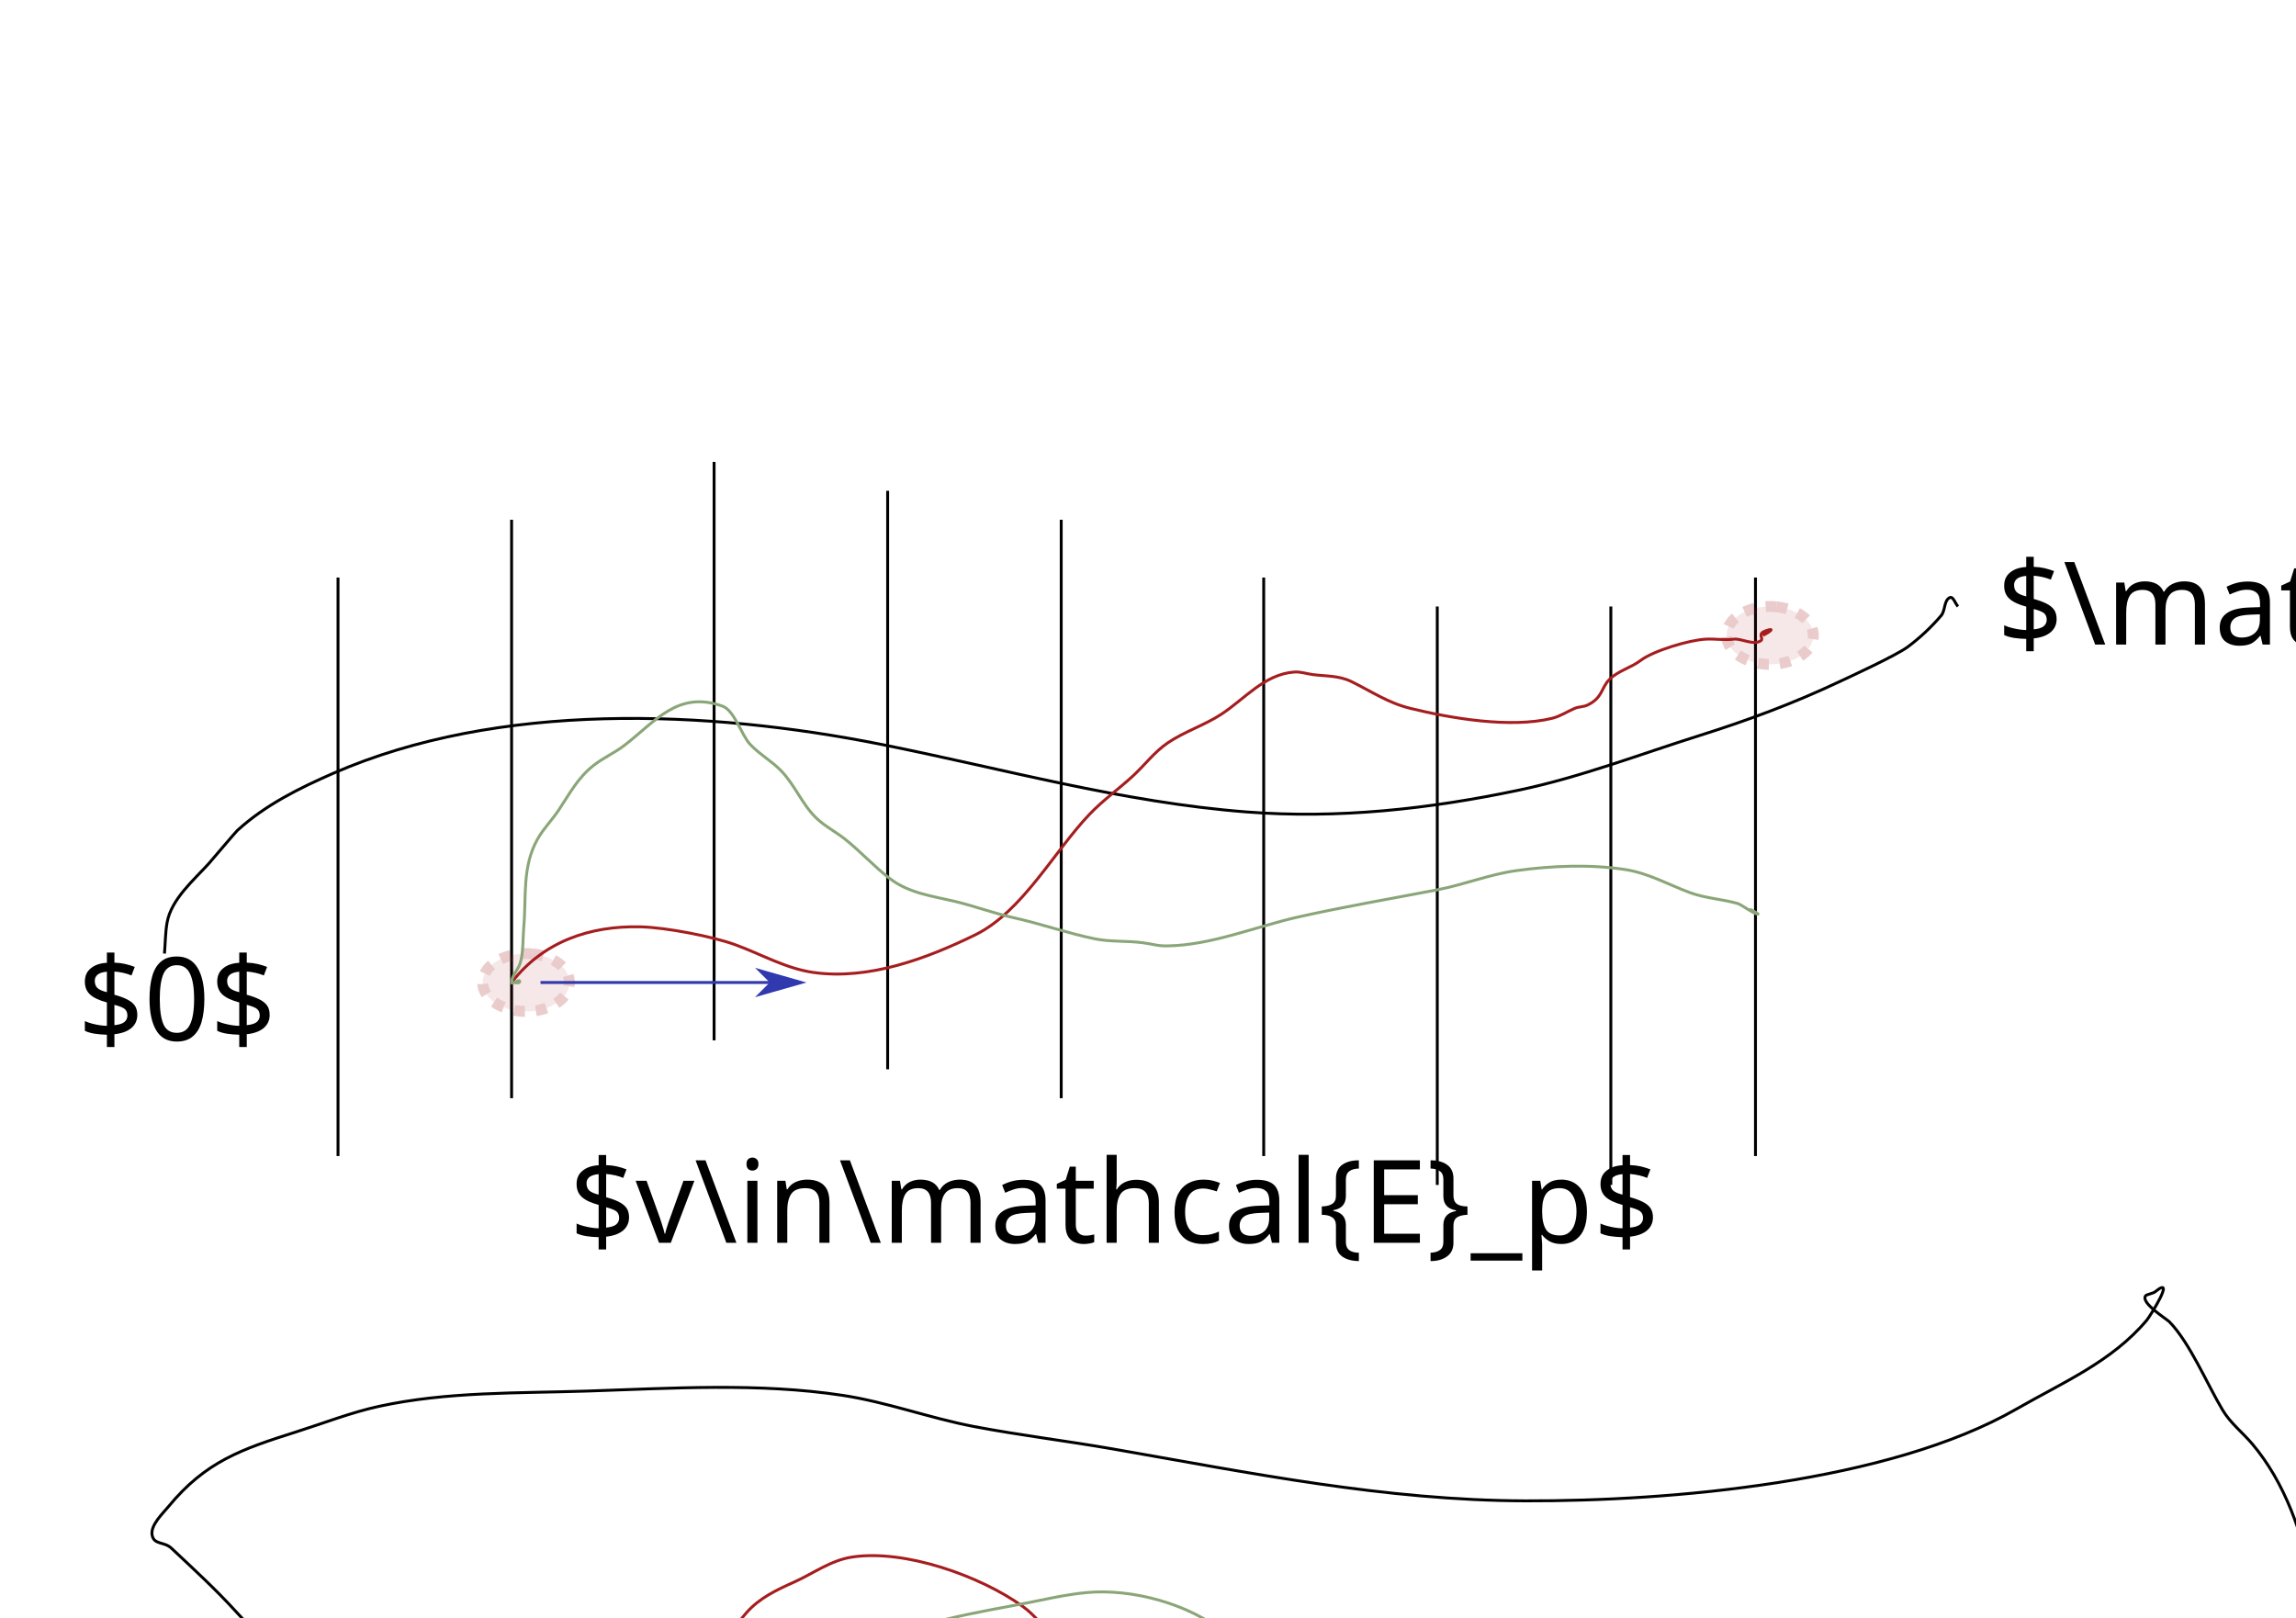
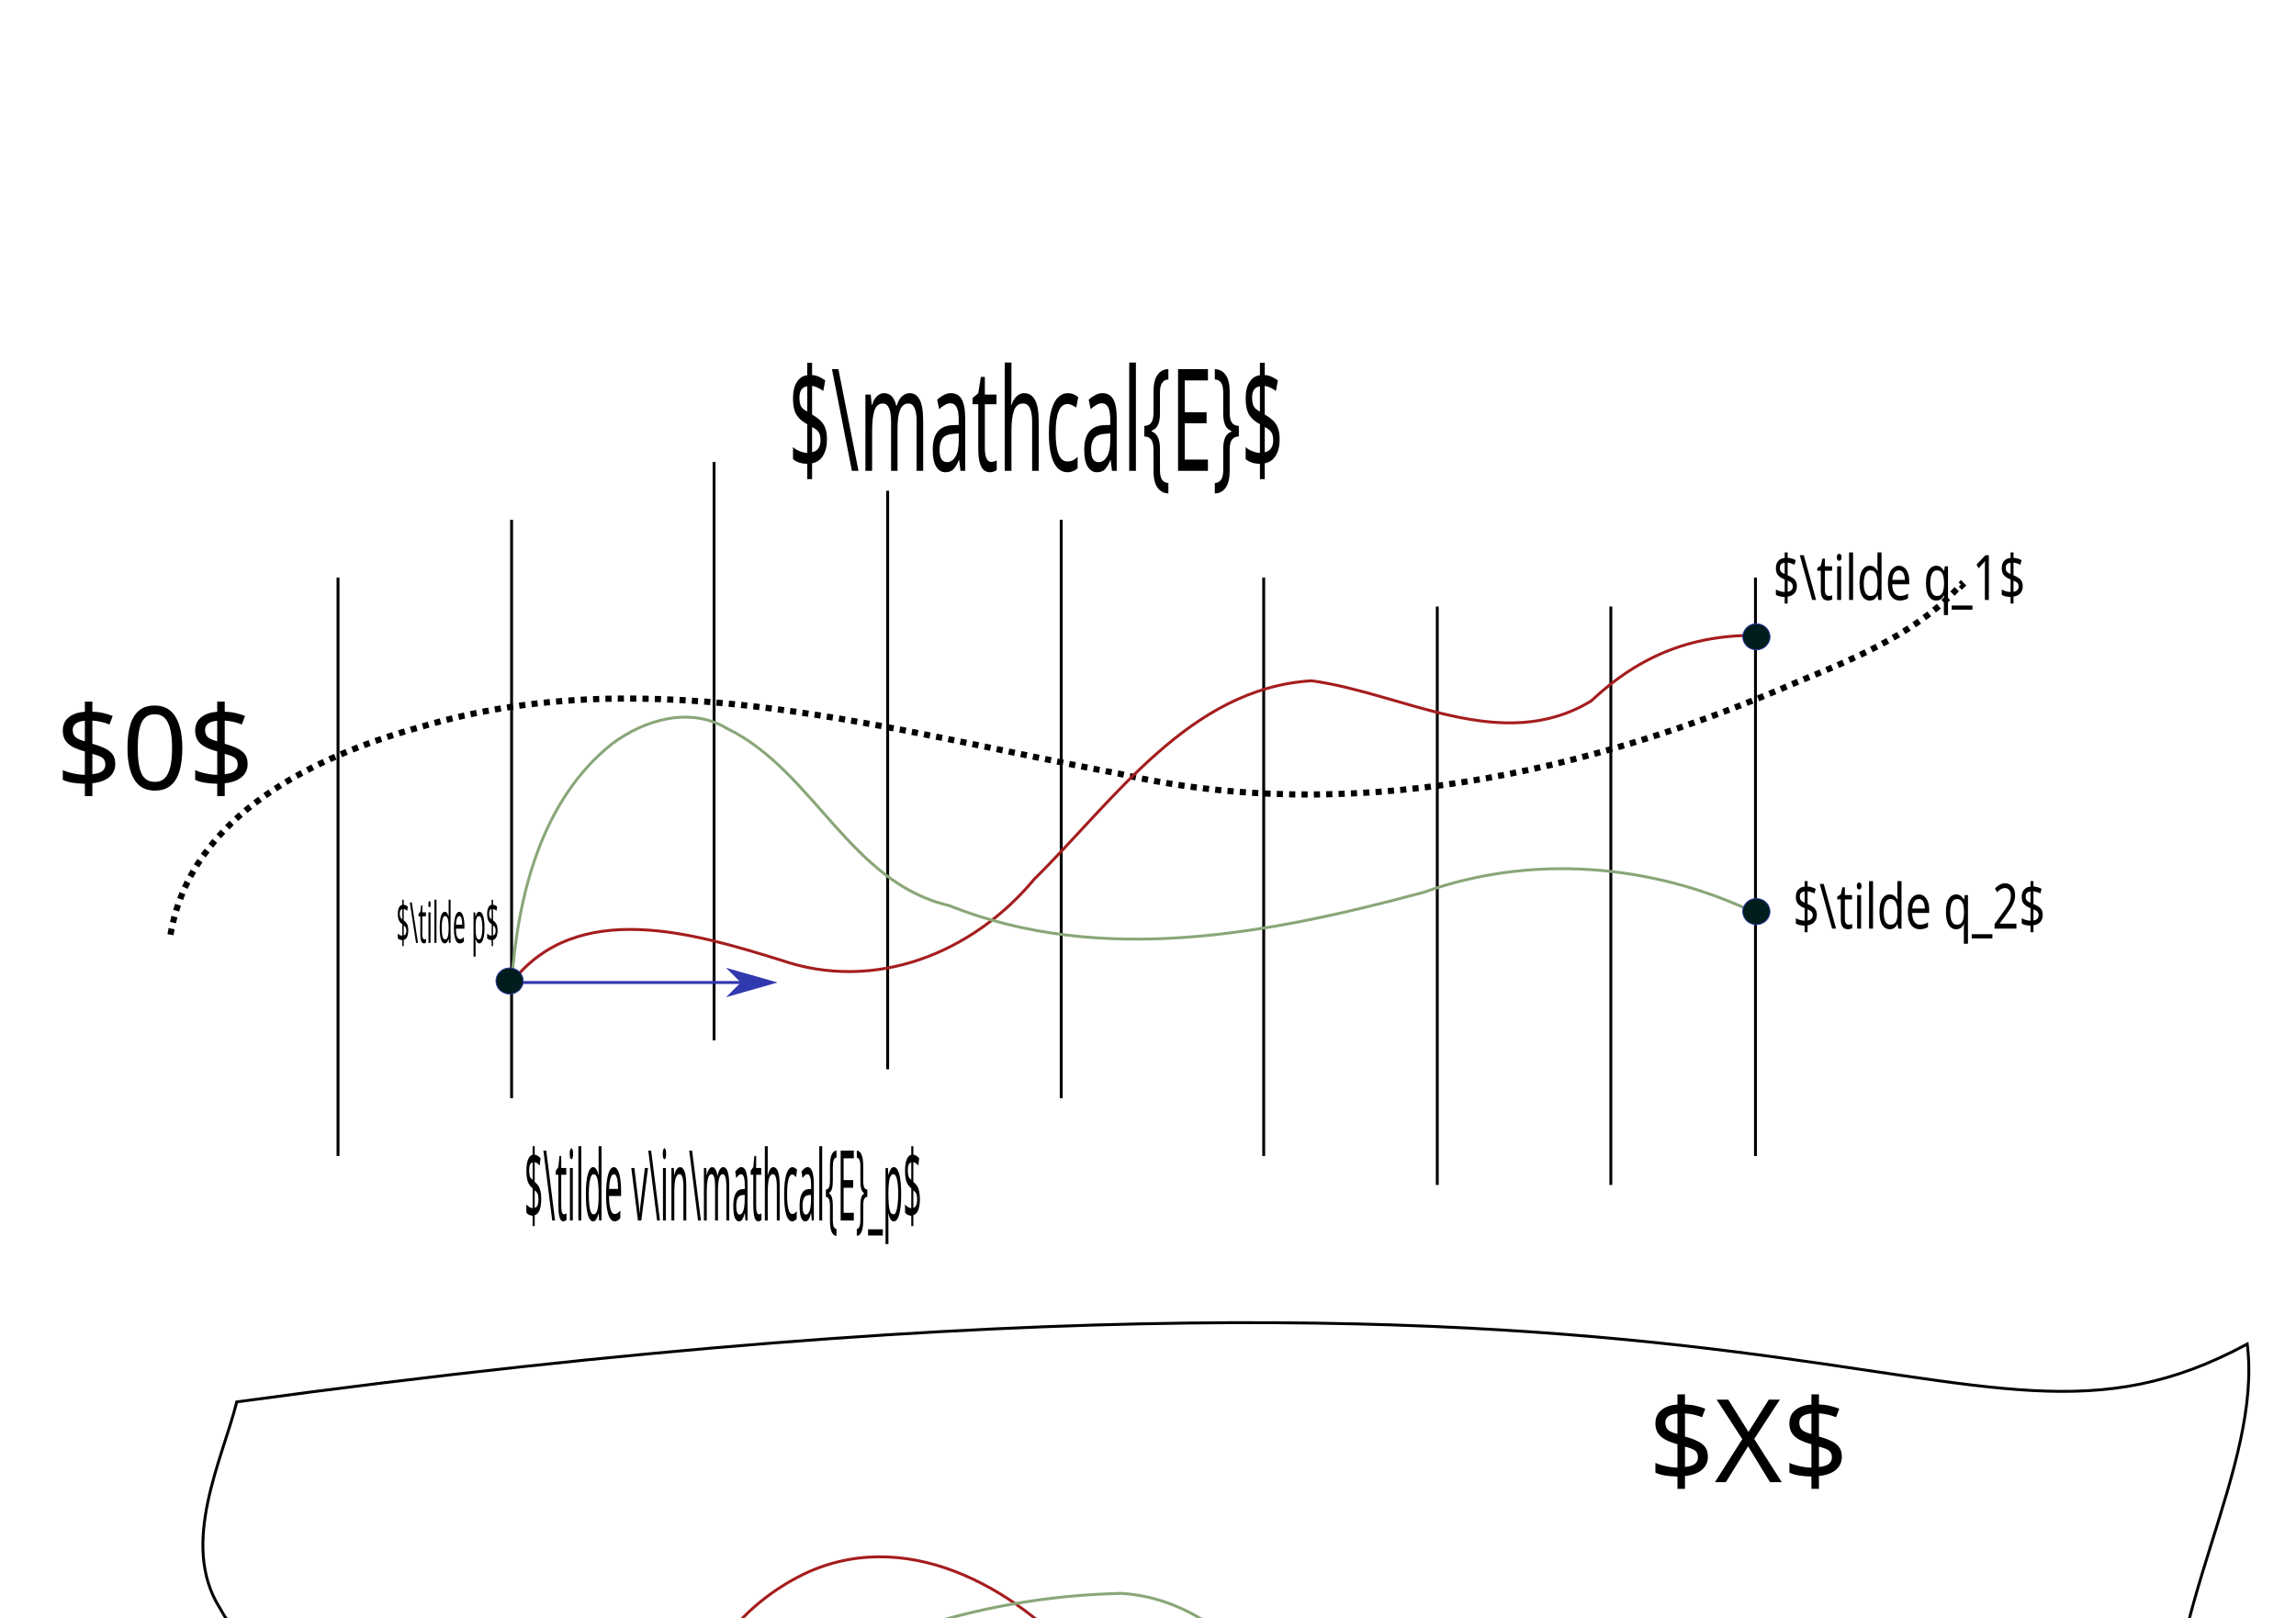
<svg xmlns="http://www.w3.org/2000/svg" width="210mm" height="148mm" viewBox="0 0 210 148" version="1.1" id="svg8">
  <defs id="defs2">
    <marker style="overflow:visible;" id="marker1264" refX="0.0" refY="0.0" orient="auto">
      <path transform="scale(0.8) rotate(180) translate(12.5,0)" style="fill-rule:evenodd;stroke:#3139ae;stroke-width:1pt;stroke-opacity:1;fill:#3139ae;fill-opacity:1" d="M 0.0,0.0 L 5.0,-5.0 L -12.5,0.0 L 5.0,5.0 L 0.0,0.0 z " id="path1262" />
    </marker>
    <marker style="overflow:visible;" id="Arrow1Lend" refX="0.0" refY="0.0" orient="auto">
      <path transform="scale(0.8) rotate(180) translate(12.5,0)" style="fill-rule:evenodd;stroke:#3139ae;stroke-width:1pt;stroke-opacity:1;fill:#3139ae;fill-opacity:1" d="M 0.0,0.0 L 5.0,-5.0 L -12.5,0.0 L 5.0,5.0 L 0.0,0.0 z " id="path969" />
    </marker>
    <marker style="overflow:visible" id="Arrow1Lstart" refX="0.0" refY="0.0" orient="auto">
      <path transform="scale(0.8) translate(12.5,0)" style="fill-rule:evenodd;stroke:#000000;stroke-width:1pt;stroke-opacity:1;fill:#000000;fill-opacity:1" d="M 0.0,0.0 L 5.0,-5.0 L -12.5,0.0 L 5.0,5.0 L 0.0,0.0 z " id="path966" />
    </marker>
  </defs>
  <g id="layer1">
-     <path style="fill:none;stroke:#000000;stroke-width:0.265px;stroke-linecap:butt;stroke-linejoin:miter;stroke-opacity:1" d="m 15.042,87.229 c 0.081,-0.953 0.075,-1.919 0.244,-2.86 0.381,-2.118 2.48,-3.905 3.81,-5.373 0.235,-0.26 2.429,-2.864 2.619,-3.037 2.544,-2.315 5.632,-3.852 8.757,-5.217 15.146,-6.614 34.275,-5.812 50.136,-2.648 11.133,2.221 22.008,5.297 33.389,6.178 8.396,0.65 16.722,-0.266 24.949,-1.999 5.61,-1.181 11.111,-3.293 16.562,-5.01 4.371,-1.376 8.47,-2.905 12.62,-4.854 1.008,-0.473 5.318,-2.452 6.376,-3.245 1.113,-0.834 2.143,-1.795 3.043,-2.855 0.39,-0.459 0.238,-1.349 0.767,-1.635 0.326,-0.176 0.513,0.536 0.77,0.804" id="path837" />
+     <path id="path837" style="fill:none;stroke:#000000;stroke-width:0.565;stroke-linecap:butt;stroke-linejoin:miter;stroke-opacity:1;stroke-miterlimit:4;stroke-dasharray:0.565,0.565;stroke-dashoffset:0" d="M 15.595,85.504 C 17.446,74.514 28.821,69.145 38.493,66.493 c 21.119,-6.294 42.883,0.353 63.762,4.259 21.038,4.855 42.94,-0.011 62.379,-8.473 5.481,-2.197 11.063,-4.655 14.73,-8.811 l 0.273,0.287" />
    <path style="fill:none;stroke:#000000;stroke-width:0.265px;stroke-linecap:butt;stroke-linejoin:miter;stroke-opacity:1" d="m 30.917,52.833 c 0,52.917 0,52.917 0,52.917" id="path850" />
-     <path style="fill:none;stroke:#000000;stroke-width:0.265px;stroke-linecap:butt;stroke-linejoin:miter;stroke-opacity:1" d="m 36.208,193.062 c 0.222,-0.611 0.307,-1.291 0.666,-1.833 0.287,-0.433 1.979,-1.51 2.593,-2.414 1.62,-2.383 3.224,-5.648 3.36,-8.566 0.239,-5.118 -3.1,-9.757 -5.9,-13.705 -2.235,-3.152 -4.587,-6.154 -6.932,-9.214 -1.578,-2.059 -1.478,-2.267 -3.36,-4.49 -1.589,-1.878 -3.449,-3.657 -5.106,-5.477 -1.812,-1.989 -3.884,-3.892 -5.847,-5.736 -0.676,-0.635 -1.614,-0.286 -1.773,-1.22 -0.153,-0.899 0.99,-1.972 1.482,-2.57 3.418,-4.151 6.684,-5.264 11.694,-6.852 2.497,-0.791 5.006,-1.776 7.567,-2.336 6.25,-1.366 12.74,-1.192 19.102,-1.402 7.694,-0.254 15.637,-0.77 23.282,0.389 4.095,0.621 7.978,2.081 12.038,2.855 4.213,0.804 8.476,1.314 12.699,2.051 12.585,2.195 24.911,4.712 37.754,4.75 13.285,0.039 33.235,-1.689 44.924,-8.41 4.221,-2.427 8.718,-4.326 11.906,-8.124 0.274,-0.326 2.716,-4.189 0.767,-2.596 -0.193,0.158 -0.786,0.25 -0.873,0.363 -0.5,0.654 1.895,2.108 2.169,2.388 1.867,1.908 3.472,5.745 4.868,8.072 0.732,1.221 1.825,2.047 2.725,3.115 5.936,7.042 6.631,18.675 6.297,27.461 -0.237,6.241 -0.623,13.099 -4.736,18.195 -1.858,2.303 -4.35,5.011 -7.038,6.385 -2.483,1.269 -5.381,1.472 -7.964,2.492 -2,0.79 -3.642,2.35 -5.662,3.011 -0.298,0.098 -1.294,-0.424 -1.693,-0.467 -1.61,-0.175 -3.195,-0.26 -4.815,-0.26 -6.202,0 -12.02,-1.141 -18.149,-1.947 -5.149,-0.677 -10.316,-1.117 -15.477,-1.687 -6.09,-0.673 -12.224,-1.025 -18.255,-2.154 -7.761,-1.454 -15.229,-3.42 -23.15,-3.919 -9.406,-0.593 -19.04,-0.802 -28.388,0.571 -3.634,0.534 -6.936,1.783 -10.424,2.855 -3.845,1.182 -7.772,2.031 -11.615,3.219 -2.526,0.781 -4.884,1.894 -7.329,2.881 -3.705,1.497 -7.88,2.449 -11.408,4.324 z" id="path852" />
+     <path id="path852" style="fill:none;stroke:#000000;stroke-width:0.265px;stroke-linecap:butt;stroke-linejoin:miter;stroke-opacity:1" d="m 36.208,193.062 c 8.532,-6.911 6.676,-19.682 0.951,-27.749 -3.809,-7.918 -12.982,-10.785 -17.096,-18.29 -3.625,-5.841 0.27,-13.493 1.593,-18.784 146.938,-20.07 156.444,9.518 183.885,-5.292 1.415,11.29 -8.022,25.01 -6.837,38.522 0.732,8.354 13.659,17.172 11.295,23.655 -15.479,3.796 -57.85,3.64 -74.171,-1.188 -24.959,-4.285 -51.575,-8.901 -76,0.404 -8.026,2.472 -15.865,5.51 -23.621,8.721 z" />
    <path style="fill:none;stroke:#000000;stroke-width:0.265px;stroke-linecap:butt;stroke-linejoin:miter;stroke-opacity:1" d="m 46.792,47.542 c 0,52.917 0,52.917 0,52.917" id="path850-3" />
    <path style="fill:none;stroke:#000000;stroke-width:0.265px;stroke-linecap:butt;stroke-linejoin:miter;stroke-opacity:1" d="m 65.312,42.25 c 0,52.917 0,52.917 0,52.917" id="path850-6" />
    <path style="fill:none;stroke:#000000;stroke-width:0.265px;stroke-linecap:butt;stroke-linejoin:miter;stroke-opacity:1" d="m 81.188,44.896 c 0,52.917 0,52.917 0,52.917" id="path850-7" />
    <path style="fill:none;stroke:#000000;stroke-width:0.265px;stroke-linecap:butt;stroke-linejoin:miter;stroke-opacity:1" d="m 97.062,47.542 c 0,52.917 0,52.917 0,52.917" id="path850-5" />
    <path style="fill:none;stroke:#000000;stroke-width:0.265px;stroke-linecap:butt;stroke-linejoin:miter;stroke-opacity:1" d="m 115.583,52.833 c 0,52.917 0,52.917 0,52.917" id="path850-35" />
    <path style="fill:none;stroke:#000000;stroke-width:0.265px;stroke-linecap:butt;stroke-linejoin:miter;stroke-opacity:1" d="m 131.458,55.479 c 0,52.917 0,52.917 0,52.917" id="path850-62" />
    <path style="fill:none;stroke:#000000;stroke-width:0.265px;stroke-linecap:butt;stroke-linejoin:miter;stroke-opacity:1" d="m 147.333,55.479 c 0,52.917 0,52.917 0,52.917" id="path850-9" />
    <path style="fill:none;stroke:#000000;stroke-width:0.265px;stroke-linecap:butt;stroke-linejoin:miter;stroke-opacity:1" d="m 160.562,52.833 c 0,52.917 0,52.917 0,52.917" id="path850-1" />
-     <text xml:space="preserve" style="font-size:10.583px;line-height:1.25;font-family:sans-serif;word-spacing:0px;stroke-width:0.265" x="7.104" y="95.167" id="text913">
-       <tspan id="tspan911" x="7.104" y="95.167" style="stroke-width:0.265">$0$</tspan>
+     <text xml:space="preserve" style="font-size:10.583px;line-height:1.25;font-family:sans-serif;word-spacing:0px;stroke-width:0.265" x="5.088" y="72.213" id="text913">
+       <tspan id="tspan911" x="5.088" y="72.213" style="stroke-width:0.265">$0$</tspan>
    </text>
-     <text xml:space="preserve" style="font-size:10.583px;line-height:1.25;font-family:sans-serif;word-spacing:0px;stroke-width:0.265" x="182.653" y="58.96" id="text917">
-       <tspan id="tspan915" x="182.653" y="58.96" style="stroke-width:0.265">$\mathcal{E}$</tspan>
+     <text xml:space="preserve" style="font-size:9.457px;line-height:1.25;font-family:sans-serif;word-spacing:0px;stroke-width:0.236" x="99.371" y="31.249" id="text917" transform="scale(0.7255613,1.378243)">
+       <tspan id="tspan915" x="99.371" y="31.249" style="stroke-width:0.236">$\mathcal{E}$</tspan>
    </text>
-     <text xml:space="preserve" style="font-size:10.583px;line-height:1.25;font-family:sans-serif;word-spacing:0px;stroke-width:0.265" x="218.771" y="126.917" id="text921">
-       <tspan id="tspan919" x="218.771" y="126.917" style="stroke-width:0.265">$X$</tspan>
+     <text xml:space="preserve" style="font-size:10.583px;line-height:1.25;font-family:sans-serif;word-spacing:0px;stroke-width:0.265" x="150.754" y="135.582" id="text921">
+       <tspan id="tspan919" x="150.754" y="135.582" style="stroke-width:0.265">$X$</tspan>
    </text>
-     <path style="opacity:0.229;fill:#3e8213;fill-opacity:0.452;fill-rule:evenodd;stroke:#bc2122;stroke-width:1;stroke-linejoin:round;stroke-dasharray:1, 1;stroke-opacity:0.982" id="path923" d="m 61.934,156.05 a 3.969,2.646 0 0 1 3.334,3.008 3.969,2.646 0 0 1 -4.51,2.225 3.969,2.646 0 0 1 -3.341,-3.005 3.969,2.646 0 0 1 4.505,-2.229" />
-     <path style="opacity:0.229;fill:#3e8213;fill-opacity:0.452;fill-rule:evenodd;stroke:#bc2122;stroke-width:1;stroke-linejoin:round;stroke-dasharray:1, 1;stroke-opacity:0.982" id="path925" d="m 178.351,153.404 a 3.969,2.646 0 0 1 3.334,3.008 3.969,2.646 0 0 1 -4.51,2.225 3.969,2.646 0 0 1 -3.341,-3.005 3.969,2.646 0 0 1 4.505,-2.229" />
-     <text xml:space="preserve" style="font-size:10.583px;line-height:1.25;font-family:sans-serif;word-spacing:0px;stroke-width:0.265" x="65.312" y="174.542" id="text929">
-       <tspan id="tspan927" x="65.312" y="174.542" style="stroke-width:0.265">$v$</tspan>
+     <text xml:space="preserve" style="font-size:4.643px;line-height:1.25;font-family:sans-serif;word-spacing:0px;stroke-width:0.116" x="81.548" y="153.116" id="text929" transform="scale(0.9229932,1.083432)">
+       <tspan id="tspan927" x="81.548" y="153.116" style="stroke-width:0.116">$v$</tspan>
    </text>
-     <text xml:space="preserve" style="font-size:10.583px;line-height:1.25;font-family:sans-serif;word-spacing:0px;stroke-width:0.265" x="181.729" y="171.896" id="text933">
-       <tspan id="tspan931" x="181.729" y="171.896" style="stroke-width:0.265">$p$</tspan>
+     <text xml:space="preserve" style="font-size:4.915px;line-height:1.25;font-family:sans-serif;word-spacing:0px;stroke-width:0.123" x="62.514" y="133.914" id="text933" transform="scale(0.859251,1.163804)">
+       <tspan id="tspan931" x="62.514" y="133.914" style="stroke-width:0.123">$p$</tspan>
    </text>
-     <text xml:space="preserve" style="font-size:10.583px;line-height:1.25;font-family:sans-serif;word-spacing:0px;stroke-width:0.265" x="52.083" y="113.688" id="text937">
-       <tspan id="tspan935" x="52.083" y="113.688" style="stroke-width:0.265">$v\in\mathcal{E}_p$</tspan>
+     <text xml:space="preserve" style="font-size:5.181px;line-height:1.25;font-family:sans-serif;word-spacing:0px;stroke-width:0.13" x="82.76" y="64.692" id="text937" transform="scale(0.579438,1.72581)">
+       <tspan id="tspan935" x="82.76" y="64.692" style="stroke-width:0.13">$\tilde v\in\mathcal{E}_p$</tspan>
    </text>
-     <path style="fill:none;stroke:#a51d1e;stroke-width:0.265px;stroke-linecap:butt;stroke-linejoin:miter;stroke-opacity:1" d="m 65.312,158.667 c -0.59,-0.246 -1.327,-0.277 -1.769,-0.738 -0.205,-0.214 0.159,-0.571 0.238,-0.857 0.106,-0.381 0.206,-0.763 0.317,-1.142 0.856,-2.918 2.126,-6.084 4.18,-8.41 1.195,-1.352 2.747,-2.076 4.365,-2.803 1.773,-0.797 3.326,-1.983 5.291,-2.284 4.803,-0.736 11.741,1.729 15.61,4.516 1.15,0.828 1.916,1.917 2.857,2.959 1.197,1.325 2.671,2.31 3.863,3.66 1.046,1.185 1.808,2.562 2.831,3.764 0.935,1.098 1.552,1.523 2.646,2.596 1.167,1.145 2.132,2.528 3.386,3.582 2.379,1.998 5.406,3.934 8.149,5.399 6.514,3.478 14.711,3.969 21.959,3.504 5.082,-0.326 11.806,-0.832 16.668,-2.206 3.625,-1.025 7.462,-3.211 10.609,-5.269 1.836,-1.201 3.112,-2.754 4.709,-4.205 0.825,-0.749 1.818,-1.294 2.699,-1.973 0.242,-0.187 4.682,-1.995 2.516,-1.739" id="path939" />
-     <path style="fill:none;stroke:#a51d1e;stroke-width:0.265px;stroke-linecap:butt;stroke-linejoin:miter;stroke-opacity:1" d="m 46.792,89.875 c 2.872,-3.717 7.128,-5.216 11.831,-5.091 2.303,0.061 6.542,0.876 8.625,1.635 2.365,0.862 4.658,2.195 7.196,2.544 5.029,0.691 10.313,-1.269 14.763,-3.452 4.304,-2.111 7.214,-7.645 10.451,-11.031 1.236,-1.294 2.658,-2.296 3.969,-3.504 1.085,-0.999 1.96,-2.2 3.201,-3.037 1.523,-1.027 3.347,-1.601 4.868,-2.596 2.149,-1.405 3.952,-3.663 6.667,-3.867 0.597,-0.045 1.138,0.159 1.72,0.234 1.236,0.158 2.38,0.077 3.545,0.649 1.835,0.9 3.323,1.938 5.371,2.44 3.715,0.911 9.16,1.841 12.964,0.908 0.729,-0.179 1.382,-0.614 2.064,-0.908 0.384,-0.166 0.801,-0.12 1.191,-0.311 1.408,-0.69 1.196,-1.563 2.011,-2.362 0.777,-0.762 1.969,-1.055 2.831,-1.713 1.162,-0.887 4.463,-1.876 5.979,-1.947 0.868,-0.041 1.678,0.109 2.566,0 0.636,-0.078 1.84,0.616 2.46,0.13 0.234,-0.184 -0.227,-0.509 0.185,-0.779 0.204,-0.133 0.883,-0.331 0.714,-0.156 -0.197,0.204 -0.476,0.31 -0.714,0.465" id="path941" />
-     <path style="opacity:0.229;fill:#a51d1e;fill-opacity:0.452;fill-rule:evenodd;stroke:#a51d1e;stroke-width:1;stroke-linejoin:round;stroke-dasharray:1, 1;stroke-opacity:0.982" id="path943" d="m 48.705,87.259 a 3.969,2.646 0 0 1 3.334,3.008 3.969,2.646 0 0 1 -4.51,2.225 3.969,2.646 0 0 1 -3.341,-3.005 3.969,2.646 0 0 1 4.505,-2.229" />
-     <path style="opacity:0.229;fill:#a51d1e;fill-opacity:0.452;fill-rule:evenodd;stroke:#a51d1e;stroke-width:1;stroke-linejoin:round;stroke-dasharray:1, 1;stroke-opacity:0.982" id="path945" d="m 162.476,55.509 a 3.969,2.646 0 0 1 3.334,3.008 3.969,2.646 0 0 1 -4.51,2.225 3.969,2.646 0 0 1 -3.341,-3.005 3.969,2.646 0 0 1 4.505,-2.229" />
+     <path id="path939" style="fill:none;stroke:#a51d1e;stroke-width:0.265px;stroke-linecap:butt;stroke-linejoin:miter;stroke-opacity:1" d="m 65.312,158.667 c -2.998,-6.42 3.238,-12.441 8.667,-14.888 9.537,-4.191 19.735,1.91 25.693,9.26 5.701,7.519 12.611,14.632 21.861,17.538 9.884,3.503 20.619,1.918 30.726,0.398 9.966,-2.672 17.324,-7.99 24.178,-13.955" />
+     <path id="path941" style="fill:none;stroke:#a51d1e;stroke-width:0.265px;stroke-linecap:butt;stroke-linejoin:miter;stroke-opacity:1" d="m 46.792,89.875 c 6.009,-7.751 16.784,-4.477 24.63,-2.048 8.598,2.974 17.565,-0.643 23.175,-7.407 7.316,-7.201 14.191,-17.454 25.361,-18.146 8.38,1.132 17.389,6.819 25.577,1.846 4.552,-4.276 9.475,-6.16 15.714,-5.994" />
    <path style="fill:none;stroke:#3139ae;stroke-width:0.265px;stroke-linecap:butt;stroke-linejoin:miter;stroke-opacity:1;marker-end:url(#marker1264)" d="m 65.312,158.667 c 23.812,0 23.812,0 23.812,0" id="path949" />
-     <path style="fill:none;stroke:#3139ae;stroke-width:0.265;stroke-linecap:butt;stroke-linejoin:miter;stroke-opacity:1;stroke-miterlimit:4;stroke-dasharray:none;marker-end:url(#Arrow1Lend)" d="m 49.438,89.875 c 23.812,0 23.812,0 23.812,0" id="path949-2" />
-     <path style="fill:none;stroke:#8aa678;stroke-width:0.265px;stroke-linecap:butt;stroke-linejoin:miter;stroke-opacity:1" d="m 46.792,89.875 c 0.248,-0.035 0.777,0.144 0.743,-0.104 -0.035,-0.248 -0.747,0.354 -0.743,0.104 0.01,-0.626 0.563,-1.122 0.769,-1.713 0.313,-0.899 0.261,-2.408 0.344,-3.348 0.246,-2.776 -0.172,-5.525 1.27,-8.072 0.548,-0.968 1.317,-1.726 1.931,-2.648 0.984,-1.477 1.716,-2.906 3.148,-4.049 0.885,-0.706 1.935,-1.157 2.831,-1.843 2.843,-2.174 4.886,-5.074 8.995,-3.608 1.093,0.39 1.739,2.649 2.513,3.478 0.849,0.909 1.94,1.512 2.804,2.388 1.298,1.314 1.954,3.118 3.281,4.387 0.787,0.753 1.771,1.245 2.619,1.921 1.419,1.131 2.667,2.514 4.101,3.608 1.752,1.337 3.853,1.583 5.926,2.076 1.827,0.435 3.58,1.096 5.424,1.505 2.478,0.55 4.904,1.414 7.381,1.921 1.453,0.297 2.955,0.165 4.418,0.363 1.023,0.138 1.285,0.299 2.222,0.286 4.024,-0.058 8.096,-1.775 11.985,-2.648 4.226,-0.948 8.5,-1.672 12.752,-2.492 2.401,-0.463 4.721,-1.4 7.143,-1.739 3.236,-0.454 6.772,-0.602 10.001,-0.104 2.13,0.328 3.928,1.372 5.9,2.102 1.44,0.534 2.961,0.592 4.418,1.012 0.245,0.071 1.598,1.035 1.825,0.96 0.106,-0.035 -1.439,-0.836 -0.234,-0.104" id="path890" />
-     <path style="fill:none;stroke:#8aa678;stroke-width:0.265px;stroke-linecap:butt;stroke-linejoin:miter;stroke-opacity:1" d="m 65.312,158.667 c -2.03,0.627 -1.263,0.212 -1.745,0.874 -0.073,0.101 -0.317,-0.213 -0.317,-0.208 0,0.312 0.578,-0.236 0.873,-0.337 2.609,-0.898 -0.35,0.662 2.752,-2.076 1.679,-1.482 7.32,-3.618 9.657,-4.88 6.046,-3.264 9.922,-4.026 16.536,-5.243 2.101,-0.386 4.193,-0.918 6.323,-1.116 4.148,-0.386 9.367,1.036 12.62,3.686 1.339,1.091 2.216,2.49 3.36,3.764 1.215,1.354 2.73,2.388 3.863,3.841 1.033,1.325 0.637,1.075 1.614,2.466 0.854,1.216 1.998,2.149 2.963,3.27 1.031,1.198 1.8,2.61 2.752,3.867 0.792,1.046 1.787,1.919 2.672,2.881 1.167,1.269 2.139,2.669 3.36,3.893 1.104,1.107 2.447,2.001 3.651,2.985 1.174,0.96 2.172,2.125 3.36,3.063 3.698,2.92 8.831,4.317 13.467,4.62 2.201,0.144 4.263,-0.432 6.403,-0.805 1.634,-0.285 3.434,-0.376 4.974,-1.038 6.995,-3.008 10.889,-10.731 11.562,-17.988 0.072,-0.781 0.549,-6.976 0.428,-7.167" id="path892" />
+     <path style="fill:none;stroke:#3139ae;stroke-width:0.265;stroke-linecap:butt;stroke-linejoin:miter;stroke-miterlimit:4;stroke-dasharray:none;stroke-opacity:1;marker-end:url(#Arrow1Lend)" d="m 46.792,89.875 c 23.812,0 23.812,0 23.812,0" id="path949-2" />
+     <path id="path890" style="fill:none;stroke:#8aa678;stroke-width:0.265px;stroke-linecap:butt;stroke-linejoin:miter;stroke-opacity:1" d="m 46.792,89.875 c 0.574,-7.929 2.697,-16.697 9.221,-21.857 2.956,-2.194 7.103,-3.404 10.474,-1.386 7.967,3.879 11.246,14.105 20.321,16.205 13.969,5.584 29.392,2.556 43.405,-1.212 9.86,-3.533 20.958,-2.613 30.35,1.891" />
+     <path id="path892" style="fill:none;stroke:#8aa678;stroke-width:0.265px;stroke-linecap:butt;stroke-linejoin:miter;stroke-opacity:1" d="m 65.312,158.667 c 10.524,-8.252 23.934,-12.621 37.243,-12.913 8.03,0.473 13.518,7.204 18.01,13.131 6.802,8.512 13.415,17.941 23.445,22.89 6.224,3.019 13.732,2.948 20.12,0.508 9.457,-4.217 13.014,-15.638 12.307,-25.263" />
+     <path style="opacity:1;fill:#021d1e;fill-opacity:1;fill-rule:evenodd;stroke:#3139ae;stroke-width:0.075;stroke-linejoin:round;stroke-miterlimit:4;stroke-dasharray:none;stroke-dashoffset:0;stroke-opacity:0.982" id="path923" d="m 65.577,157.344 a 1.248,1.197 0 0 1 1.049,1.361 1.248,1.197 0 0 1 -1.419,1.007 1.248,1.197 0 0 1 -1.051,-1.36 1.248,1.197 0 0 1 1.417,-1.009" />
+     <path style="opacity:1;fill:#021d1e;fill-opacity:1;fill-rule:evenodd;stroke:#3139ae;stroke-width:0.075;stroke-linejoin:round;stroke-miterlimit:4;stroke-dasharray:none;stroke-dashoffset:0;stroke-opacity:0.982" id="path923-3" d="m 176.441,156.021 a 1.248,1.197 0 0 1 1.049,1.361 1.248,1.197 0 0 1 -1.419,1.007 1.248,1.197 0 0 1 -1.051,-1.36 1.248,1.197 0 0 1 1.417,-1.009" />
+     <path style="opacity:1;fill:#021d1e;fill-opacity:1;fill-rule:evenodd;stroke:#3139ae;stroke-width:0.075;stroke-linejoin:round;stroke-miterlimit:4;stroke-dasharray:none;stroke-dashoffset:0;stroke-opacity:0.982" id="path923-6" d="m 160.831,57.067 a 1.248,1.197 0 0 1 1.049,1.361 1.248,1.197 0 0 1 -1.419,1.007 1.248,1.197 0 0 1 -1.051,-1.36 1.248,1.197 0 0 1 1.417,-1.009" />
+     <path style="opacity:1;fill:#021d1e;fill-opacity:1;fill-rule:evenodd;stroke:#3139ae;stroke-width:0.075;stroke-linejoin:round;stroke-miterlimit:4;stroke-dasharray:none;stroke-dashoffset:0;stroke-opacity:0.982" id="path923-7" d="m 160.827,82.202 a 1.248,1.197 0 0 1 1.049,1.361 1.248,1.197 0 0 1 -1.419,1.007 1.248,1.197 0 0 1 -1.051,-1.36 1.248,1.197 0 0 1 1.417,-1.009" />
+     <path style="opacity:1;fill:#021d1e;fill-opacity:1;fill-rule:evenodd;stroke:#3139ae;stroke-width:0.075;stroke-linejoin:round;stroke-miterlimit:4;stroke-dasharray:none;stroke-dashoffset:0;stroke-opacity:0.982" id="path923-5" d="m 46.795,88.553 a 1.248,1.197 0 0 1 1.049,1.361 1.248,1.197 0 0 1 -1.419,1.007 1.248,1.197 0 0 1 -1.051,-1.36 1.248,1.197 0 0 1 1.417,-1.009" />
+     <text xml:space="preserve" style="font-size:4.915px;line-height:1.25;font-family:sans-serif;word-spacing:0px;stroke-width:0.123" x="200.083" y="130.967" id="text933-3" transform="scale(0.859251,1.163804)">
+       <tspan id="tspan931-5" x="200.083" y="130.967" style="stroke-width:0.123">$q$</tspan>
+     </text>
+     <text xml:space="preserve" style="font-size:3.311px;line-height:1.25;font-family:sans-serif;word-spacing:0px;stroke-width:0.083" x="56.937" y="54.925" id="text933-6" transform="scale(0.6368065,1.570336)">
+       <tspan id="tspan931-2" x="56.937" y="54.925" style="stroke-width:0.083">$\tilde p$</tspan>
+     </text>
+     <text xml:space="preserve" style="font-size:4.915px;line-height:1.25;font-family:sans-serif;word-spacing:0px;stroke-width:0.123" x="190.846" y="72.994" id="text933-3-9" transform="scale(0.859251,1.163804)">
+       <tspan id="tspan931-5-1" x="190.846" y="72.994" style="stroke-width:0.123">$\tilde q_2$</tspan>
+     </text>
+     <text xml:space="preserve" style="font-size:4.915px;line-height:1.25;font-family:sans-serif;word-spacing:0px;stroke-width:0.123" x="188.722" y="47.155" id="text933-3-2" transform="scale(0.859251,1.163804)">
+       <tspan id="tspan931-5-7" x="188.722" y="47.155" style="stroke-width:0.123">$\tilde q_1$</tspan>
+     </text>
+     <text xml:space="preserve" style="font-size:4.217px;line-height:1.25;font-family:sans-serif;word-spacing:0px;stroke-width:0.105" x="150.072" y="126.597" id="text1072" transform="scale(0.8136546,1.229023)">
+       <tspan id="tspan1070" x="150.072" y="126.597" style="stroke-width:0.105">$\gamma_1$</tspan>
+     </text>
+     <text xml:space="preserve" style="font-size:4.217px;line-height:1.25;font-family:sans-serif;word-spacing:0px;stroke-width:0.105" x="118.975" y="137.52" id="text1072-0" transform="scale(0.8136546,1.229023)">
+       <tspan id="tspan1070-9" x="118.975" y="137.52" style="stroke-width:0.105">$\gamma_2$</tspan>
+     </text>
  </g>
</svg>
